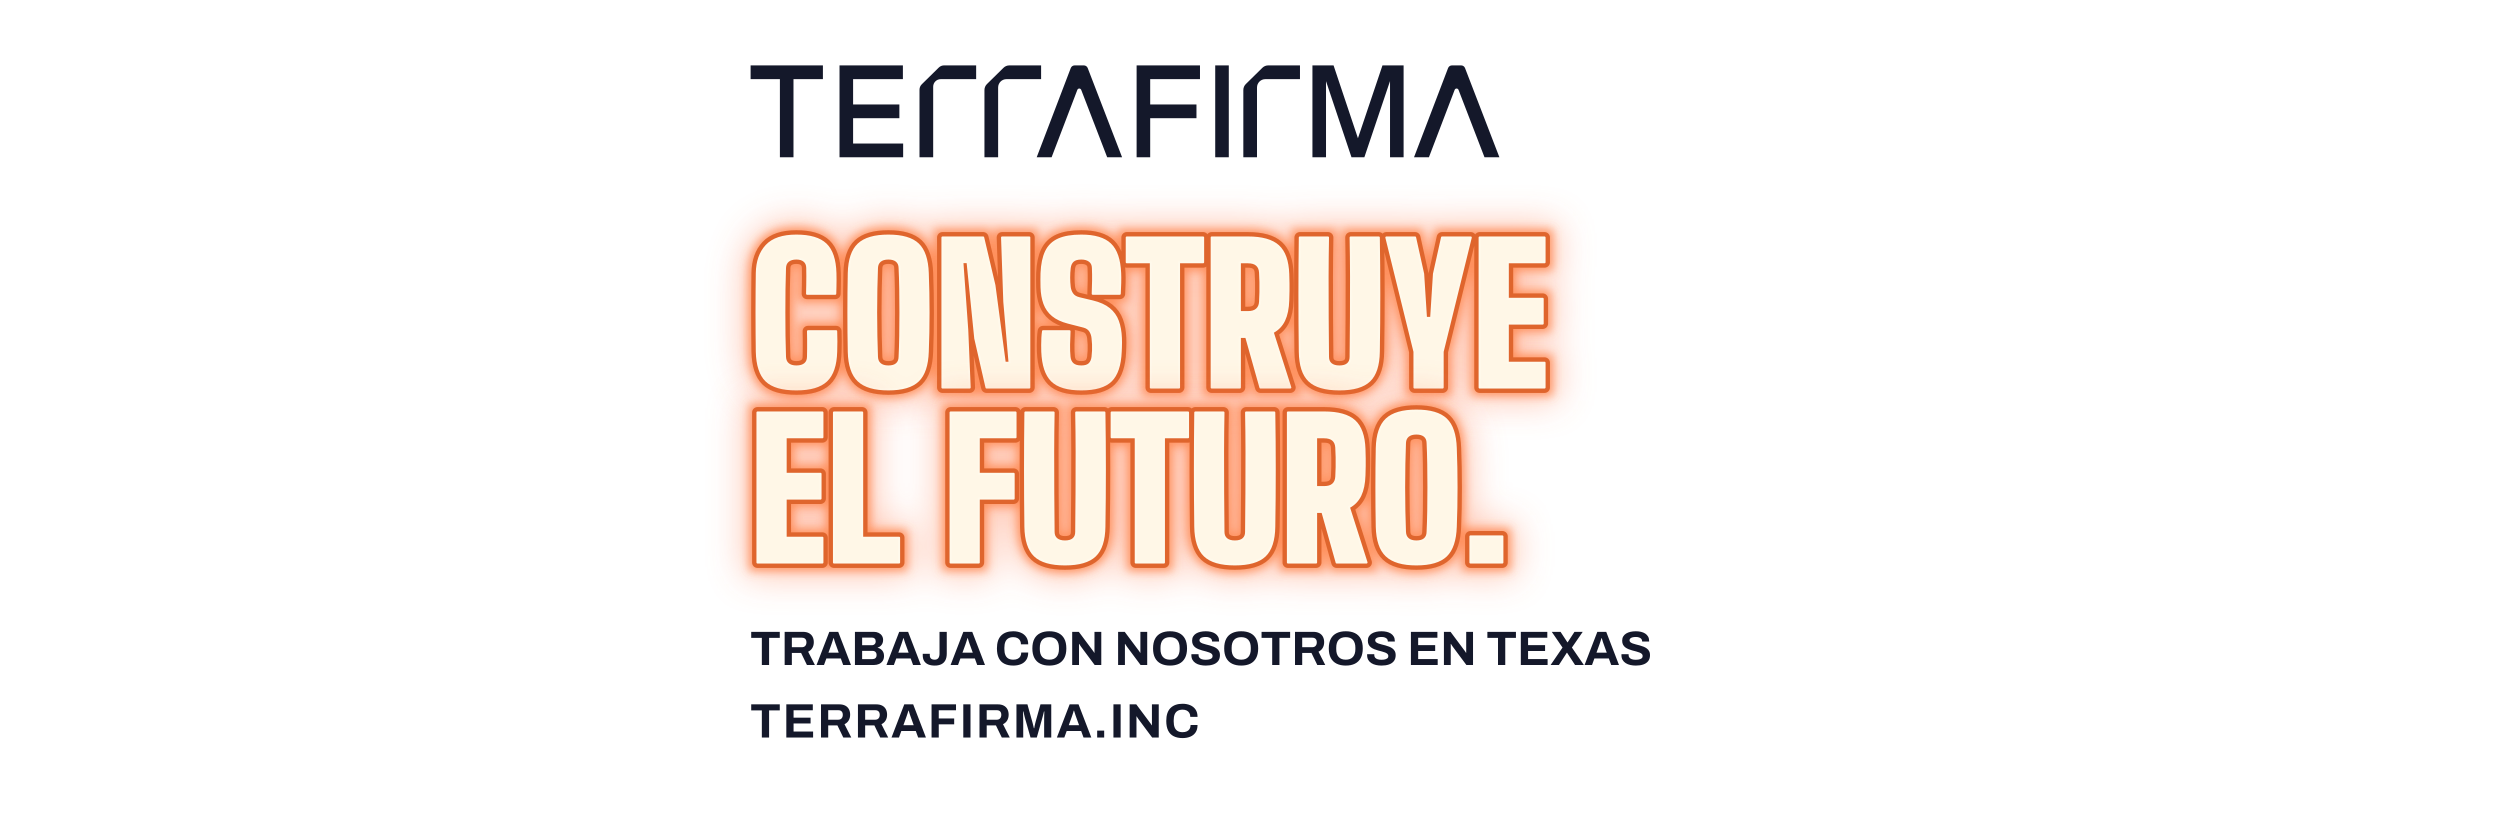
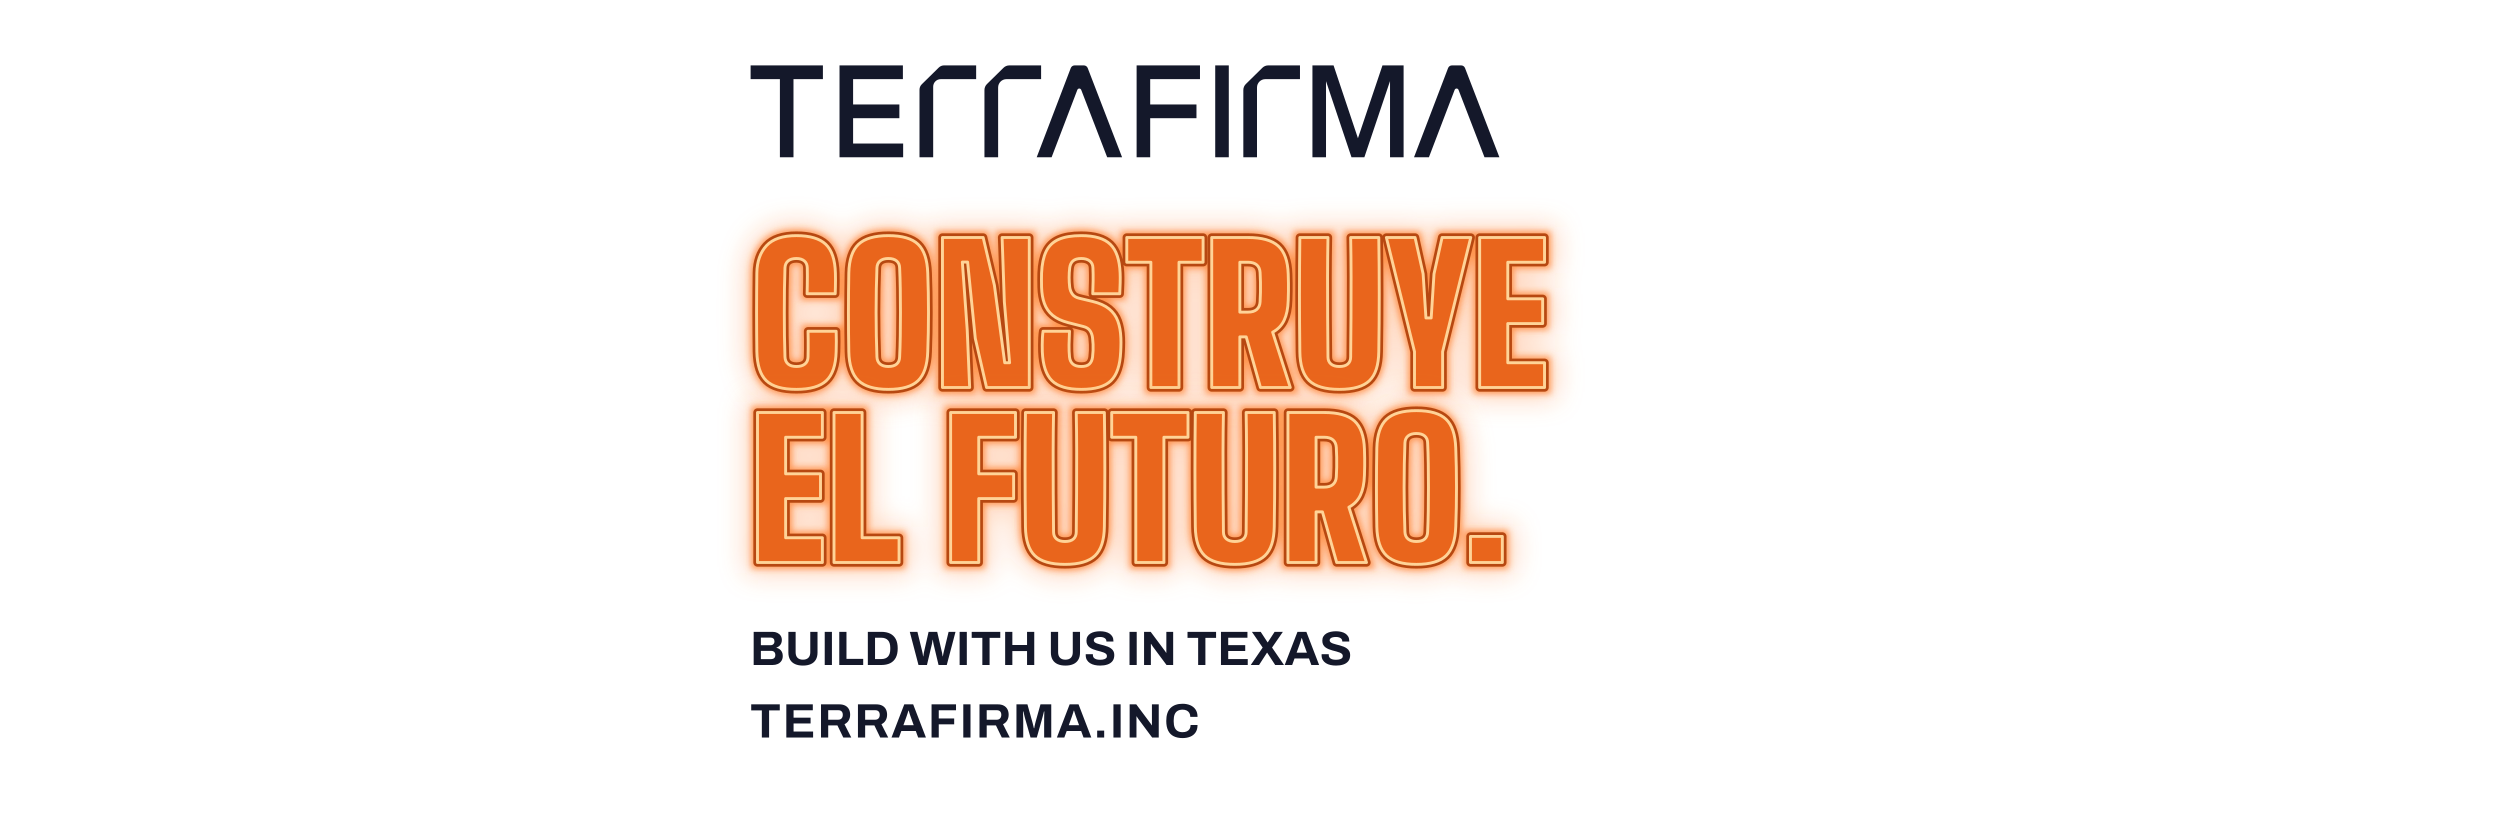
<svg xmlns="http://www.w3.org/2000/svg" width="3000" height="1000" viewBox="0 0 3000 1000" role="img">
  <defs>
    <filter id="bloom" x="-20%" y="-40%" width="140%" height="180%">
-       <feGaussianBlur stdDeviation="22" />
+       <feGaussianBlur stdDeviation="16" />
    </filter>
    <filter id="tube-glow" x="-12%" y="-25%" width="124%" height="150%">
-       <feGaussianBlur stdDeviation="6" />
+       <feGaussianBlur stdDeviation="4" />
    </filter>
    <path id="letter-0" d="M955.688 467.25Q930.263 467.25 919.519 456.788Q908.775 446.325 908.212 422.025Q908.1 412.688 907.987 400.425Q907.875 388.163 907.875 374.944Q907.875 361.725 907.987 349.406Q908.1 337.087 908.212 327.525Q908.55 306.938 919.744 294.844Q930.938 282.75 955.688 282.75Q979.987 282.75 990.9 293.156Q1001.812 303.562 1002.487 327.75Q1002.6 331.462 1002.6 335.794Q1002.6 340.125 1002.487 344.456Q1002.375 348.788 1002.263 352.5H968.513Q968.625 348.337 968.737 342.656Q968.85 336.975 968.85 331.294Q968.85 325.612 968.737 321.45Q968.625 316.05 965.194 313.125Q961.763 310.2 955.688 310.2Q949.275 310.2 945.731 313.125Q942.188 316.05 941.962 321.45Q941.513 333.262 941.344 346.987Q941.175 360.712 941.175 375.0Q941.175 389.288 941.344 402.956Q941.513 416.625 941.962 428.325Q942.188 433.837 945.731 436.819Q949.275 439.8 955.688 439.8Q962.325 439.8 965.925 436.819Q969.525 433.837 969.638 428.325Q969.75 424.275 969.806 418.594Q969.862 412.913 969.806 407.231Q969.75 401.55 969.638 397.5H1003.388Q1003.612 402.9 1003.612 409.762Q1003.612 416.625 1003.388 422.025Q1002.712 446.325 991.631 456.788Q980.55 467.25 955.688 467.25Z M1066.05 467.25Q1041.3 467.25 1030.219 456.788Q1019.138 446.325 1018.575 422.025Q1018.35 411.0 1018.237 399.075Q1018.125 387.15 1018.125 374.887Q1018.125 362.625 1018.237 350.7Q1018.35 338.775 1018.575 327.75Q1019.138 303.562 1030.219 293.156Q1041.3 282.75 1066.05 282.75Q1090.912 282.75 1101.713 293.156Q1112.513 303.562 1113.3 327.75Q1113.75 339.0 1113.975 350.925Q1114.2 362.85 1114.2 375.056Q1114.2 387.262 1113.975 399.131Q1113.75 411.0 1113.3 422.025Q1112.513 446.325 1101.713 456.788Q1090.912 467.25 1066.05 467.25ZM1066.05 439.8Q1072.688 439.8 1076.062 436.819Q1079.438 433.837 1079.55 428.325Q1080.112 416.85 1080.338 403.125Q1080.562 389.4 1080.562 374.887Q1080.562 360.375 1080.338 346.65Q1080.112 332.925 1079.55 321.45Q1079.438 316.05 1075.95 313.125Q1072.463 310.2 1066.05 310.2Q1059.638 310.2 1056.094 313.125Q1052.55 316.05 1052.325 321.45Q1051.875 332.925 1051.594 346.65Q1051.312 360.375 1051.312 374.887Q1051.312 389.4 1051.594 403.125Q1051.875 416.85 1052.325 428.325Q1052.55 433.837 1056.094 436.819Q1059.638 439.8 1066.05 439.8Z M1130.963 465.0V285.0H1179.788L1193.288 342.375L1205.663 435.3H1211.513L1205.213 362.175L1202.513 285.0H1235.138V465.0H1183.838L1170.338 406.05L1161.113 314.475H1154.812L1160.663 395.925L1163.588 465.0Z M1297.575 467.25Q1272.825 467.25 1262.306 456.788Q1251.788 446.325 1250.775 422.025Q1250.663 418.425 1250.663 414.094Q1250.663 409.762 1250.888 405.431Q1251.112 401.1 1251.675 397.5H1283.4Q1282.95 405.712 1282.838 413.7Q1282.725 421.688 1283.4 428.325Q1283.963 433.837 1287.394 436.819Q1290.825 439.8 1297.575 439.8Q1304.213 439.8 1307.306 436.819Q1310.4 433.837 1311.075 428.325Q1311.525 424.5 1311.694 420.731Q1311.862 416.962 1311.694 413.194Q1311.525 409.425 1311.075 405.6Q1310.625 400.875 1308.15 397.05Q1305.675 393.225 1300.275 391.875L1281.825 387.15Q1270.125 384.113 1263.263 378.431Q1256.4 372.75 1253.306 364.312Q1250.213 355.875 1249.875 344.625Q1249.763 339.675 1249.763 335.794Q1249.763 331.913 1249.875 327.75Q1250.55 311.663 1255.331 301.762Q1260.112 291.862 1270.35 287.306Q1280.588 282.75 1297.575 282.75Q1321.538 282.75 1332.338 293.156Q1343.138 303.562 1344.15 327.75Q1344.375 332.587 1344.206 339.562Q1344.038 346.538 1343.7 352.5H1311.3Q1311.638 344.738 1311.75 336.975Q1311.862 329.212 1311.525 321.45Q1311.413 316.05 1307.644 313.125Q1303.875 310.2 1297.575 310.2Q1290.825 310.2 1287.562 313.125Q1284.3 316.05 1283.625 321.45Q1282.95 327.188 1282.95 333.038Q1282.95 338.887 1283.625 344.625Q1284.188 349.125 1286.775 352.837Q1289.362 356.55 1295.1 357.9L1311.075 361.725Q1323.675 364.762 1330.931 370.669Q1338.188 376.575 1341.394 385.294Q1344.6 394.012 1345.05 405.6Q1345.163 408.188 1345.163 411.0Q1345.163 413.812 1345.05 416.625Q1344.938 419.438 1344.825 422.025Q1343.812 446.325 1333.181 456.788Q1322.55 467.25 1297.575 467.25Z M1381.05 465.0V314.7H1352.138V285.0H1443.713V314.7H1414.8V465.0Z M1454.063 465.0V285.0H1497.488Q1522.688 285.0 1533.881 295.181Q1545.075 305.362 1545.863 328.875Q1546.088 335.175 1546.144 339.9Q1546.2 344.625 1546.144 349.35Q1546.088 354.075 1545.863 360.375Q1545.413 375.0 1540.969 384.337Q1536.525 393.675 1527.188 398.625L1548.338 465.0H1512.563L1495.463 404.25H1487.813V465.0ZM1487.813 374.55H1497.488Q1504.575 374.55 1508.175 371.288Q1511.775 368.025 1512.113 362.175Q1512.45 356.663 1512.563 350.644Q1512.675 344.625 1512.563 338.606Q1512.45 332.587 1512.113 327.075Q1511.775 321.112 1508.175 317.906Q1504.575 314.7 1497.488 314.7H1487.813Z M1607.288 467.25Q1581.975 467.25 1571.063 456.788Q1560.15 446.325 1559.813 422.025Q1559.363 388.05 1559.363 353.456Q1559.363 318.862 1559.813 285.0H1593.563Q1593.113 307.612 1593.056 332.137Q1593 356.663 1593.169 381.188Q1593.338 405.712 1593.563 428.325Q1593.563 433.837 1597.163 436.819Q1600.763 439.8 1607.288 439.8Q1613.925 439.8 1617.356 436.819Q1620.788 433.837 1620.788 428.325Q1621.013 405.712 1621.181 381.188Q1621.35 356.663 1621.294 332.137Q1621.238 307.612 1620.788 285.0H1654.538Q1655.1 318.862 1655.1 353.456Q1655.1 388.05 1654.538 422.025Q1654.2 446.325 1643.344 456.788Q1632.488 467.25 1607.288 467.25Z M1697.4 465.0V422.25V422.025L1663.65 285.0H1698.075L1707.75 328.65L1711.125 381.525H1717.425L1720.8 328.65L1730.475 285.0H1764.9L1731.15 422.025V422.25V465.0Z M1775.588 465.0V285.0H1853.438V314.7H1809.338V358.575H1851.188V388.275H1809.338V435.3H1853.438V465.0Z" />
    <path id="letter-1" d="M909.0 675.0V495.0H986.85V524.7H942.75V568.575H984.6V598.275H942.75V645.3H986.85V675.0Z M1000.8 675.0V495.0H1034.55V645.3H1078.875V675.0Z  M1140.75 675.0V495.0H1218.6V524.7H1174.5V568.575H1216.35V598.275H1174.5V675.0Z M1278.0 677.25Q1252.688 677.25 1241.775 666.788Q1230.862 656.325 1230.525 632.025Q1230.075 598.05 1230.075 563.456Q1230.075 528.862 1230.525 495.0H1264.275Q1263.825 517.612 1263.769 542.138Q1263.712 566.663 1263.881 591.188Q1264.05 615.712 1264.275 638.325Q1264.275 643.837 1267.875 646.819Q1271.475 649.8 1278.0 649.8Q1284.637 649.8 1288.069 646.819Q1291.5 643.837 1291.5 638.325Q1291.725 615.712 1291.894 591.188Q1292.062 566.663 1292.006 542.138Q1291.95 517.612 1291.5 495.0H1325.25Q1325.812 528.862 1325.812 563.456Q1325.812 598.05 1325.25 632.025Q1324.912 656.325 1314.056 666.788Q1303.2 677.25 1278.0 677.25Z M1362.938 675.0V524.7H1334.025V495.0H1425.6V524.7H1396.688V675.0Z M1481.85 677.25Q1456.538 677.25 1445.625 666.788Q1434.713 656.325 1434.375 632.025Q1433.925 598.05 1433.925 563.456Q1433.925 528.862 1434.375 495.0H1468.125Q1467.675 517.612 1467.619 542.138Q1467.562 566.663 1467.731 591.188Q1467.9 615.712 1468.125 638.325Q1468.125 643.837 1471.725 646.819Q1475.325 649.8 1481.85 649.8Q1488.487 649.8 1491.919 646.819Q1495.35 643.837 1495.35 638.325Q1495.575 615.712 1495.744 591.188Q1495.913 566.663 1495.856 542.138Q1495.8 517.612 1495.35 495.0H1529.1Q1529.663 528.862 1529.663 563.456Q1529.663 598.05 1529.1 632.025Q1528.763 656.325 1517.906 666.788Q1507.05 677.25 1481.85 677.25Z M1545.525 675.0V495.0H1588.95Q1614.15 495.0 1625.344 505.181Q1636.538 515.362 1637.325 538.875Q1637.55 545.175 1637.606 549.9Q1637.663 554.625 1637.606 559.35Q1637.55 564.075 1637.325 570.375Q1636.875 585.0 1632.431 594.337Q1627.988 603.675 1618.65 608.625L1639.8 675.0H1604.025L1586.925 614.25H1579.275V675.0ZM1579.275 584.55H1588.95Q1596.038 584.55 1599.638 581.287Q1603.238 578.025 1603.575 572.175Q1603.913 566.663 1604.025 560.644Q1604.138 554.625 1604.025 548.606Q1603.913 542.587 1603.575 537.075Q1603.238 531.112 1599.638 527.906Q1596.038 524.7 1588.95 524.7H1579.275Z M1699.65 677.25Q1674.9 677.25 1663.819 666.788Q1652.738 656.325 1652.175 632.025Q1651.95 621.0 1651.838 609.075Q1651.725 597.15 1651.725 584.888Q1651.725 572.625 1651.838 560.7Q1651.95 548.775 1652.175 537.75Q1652.738 513.562 1663.819 503.156Q1674.9 492.75 1699.65 492.75Q1724.513 492.75 1735.312 503.156Q1746.113 513.562 1746.9 537.75Q1747.35 549.0 1747.575 560.925Q1747.8 572.85 1747.8 585.056Q1747.8 597.263 1747.575 609.131Q1747.35 621.0 1746.9 632.025Q1746.113 656.325 1735.312 666.788Q1724.513 677.25 1699.65 677.25ZM1699.65 649.8Q1706.288 649.8 1709.663 646.819Q1713.038 643.837 1713.15 638.325Q1713.713 626.85 1713.938 613.125Q1714.163 599.4 1714.163 584.888Q1714.163 570.375 1713.938 556.65Q1713.713 542.925 1713.15 531.45Q1713.038 526.05 1709.55 523.125Q1706.063 520.2 1699.65 520.2Q1693.238 520.2 1689.694 523.125Q1686.15 526.05 1685.925 531.45Q1685.475 542.925 1685.194 556.65Q1684.913 570.375 1684.913 584.888Q1684.913 599.4 1685.194 613.125Q1685.475 626.85 1685.925 638.325Q1686.15 643.837 1689.694 646.819Q1693.238 649.8 1699.65 649.8Z M1764.563 675.0V643.725H1802.813V675.0Z" />
  </defs>
  <g transform="translate(900 78) scale(0.7731959)">
    <path d="M237.293 21.963H160.009V61.233H231.826V82.581H160.009V121.85H237.684V143.198H138.934V0.616H237.293V21.963ZM698.383 21.963H621.098V61.233H692.916V82.581H621.098V143.194H600.02L600.022 143.191V0.616H698.383V21.963ZM113.158 21.963H67.489V143.191H46.407V21.963H0.941V0.616H113.158V21.963ZM301.174 0.616H350.985V21.963H295.971C289.518 21.964 284.29 27.226 284.29 33.713V143.191H263.066V38.343C263.066 35.181 264.335 32.15 266.584 29.937L293.011 3.96C295.195 1.815 298.123 0.612 301.177 0.612L301.174 0.616ZM451.79 21.963H397.978C390.861 21.964 385.092 27.767 385.092 34.925V143.191H363.868V38.852C363.868 35.362 365.266 32.021 367.747 29.581L393.461 4.306C395.867 1.941 399.105 0.616 402.472 0.616H451.79V21.963ZM518.125 0.616C520.786 0.616 523.174 2.259 524.134 4.754L577.47 143.191H554.339L514.04 38.595C512.973 35.832 509.086 35.839 508.029 38.605L468.089 143.191H444.958L497.82 4.773C498.777 2.268 501.168 0.616 503.835 0.616H518.125ZM743.095 143.191H722.017V0.616H743.095V143.191ZM853.564 21.963H799.752C792.636 21.964 786.866 27.767 786.866 34.925V143.191H765.643V38.852C765.643 35.362 767.041 32.021 769.521 29.581L795.235 4.306C797.642 1.941 800.88 0.616 804.246 0.616H853.564V21.963ZM943.524 113.658L981.588 0.616H1014.39V143.191H993.309V24.945L953.493 143.191H933.501L893.973 25.091V143.191H872.894V0.616H905.689L943.524 113.658ZM1103.72 0.616C1106.38 0.616 1108.76 2.259 1109.72 4.754L1163.06 143.191H1139.93L1099.63 38.595C1098.56 35.832 1094.68 35.838 1093.62 38.605L1053.68 143.191H1030.55L1083.41 4.773C1084.37 2.268 1086.76 0.616 1089.42 0.616H1103.72Z" fill="#14182A" />
  </g>
-   <use href="#letter-0" fill="none" stroke="#FF713F" stroke-width="30" opacity=".42" filter="url(#bloom)" />
-   <use href="#letter-0" fill="none" stroke="#FF854B" stroke-width="20" opacity=".82" filter="url(#tube-glow)" />
-   <use href="#letter-0" fill="#FFF7E7" stroke="#DF652D" stroke-width="13" stroke-linejoin="round" paint-order="stroke fill" />
-   <use href="#letter-0" fill="none" stroke="#FFF9EB" stroke-width="2.5" stroke-linejoin="round" />
-   <use href="#letter-1" fill="none" stroke="#FF713F" stroke-width="30" opacity=".42" filter="url(#bloom)" />
-   <use href="#letter-1" fill="none" stroke="#FF854B" stroke-width="20" opacity=".82" filter="url(#tube-glow)" />
-   <use href="#letter-1" fill="#FFF7E7" stroke="#DF652D" stroke-width="13" stroke-linejoin="round" paint-order="stroke fill" />
-   <use href="#letter-1" fill="none" stroke="#FFF9EB" stroke-width="2.5" stroke-linejoin="round" />
-   <path fill="#14182A" d="M914.21 798.0V765.462H901.45V758.212H935.728V765.462H922.91V798.0Z M941.586 798.0V758.212H963.394Q967.802 758.212 970.731 759.778Q973.66 761.344 975.11 764.157Q976.56 766.97 976.56 770.624Q976.56 774.51 974.82 777.497Q973.08 780.484 969.774 782.05L977.894 798.0H968.324L961.306 783.5H950.228V798.0ZM950.228 776.656H962.234Q964.844 776.656 966.294 775.061Q967.744 773.466 967.744 770.74Q967.744 769.0 967.106 767.753Q966.468 766.506 965.25 765.868Q964.032 765.23 962.234 765.23H950.228Z M979.866 798.0 995.178 758.212H1005.85L1021.162 798.0H1011.824L1008.982 790.17H991.64L988.798 798.0ZM994.134 783.21H1006.488L1002.95 773.408Q1002.718 772.77 1002.399 771.871Q1002.08 770.972 1001.732 769.87Q1001.384 768.768 1001.065 767.695Q1000.746 766.622 1000.456 765.752H1000.108Q999.818 766.854 999.354 768.333Q998.89 769.812 998.426 771.175Q997.962 772.538 997.672 773.408Z M1025.918 798.0V758.212H1048.654Q1051.786 758.212 1054.309 759.43Q1056.832 760.648 1058.282 762.852Q1059.732 765.056 1059.732 768.014Q1059.732 770.392 1058.862 772.248Q1057.992 774.104 1056.513 775.322Q1055.034 776.54 1053.178 777.12V777.352Q1055.382 777.816 1057.093 779.092Q1058.804 780.368 1059.819 782.369Q1060.834 784.37 1060.834 787.096Q1060.834 790.692 1059.181 793.128Q1057.528 795.564 1054.802 796.782Q1052.076 798.0 1048.712 798.0ZM1034.56 790.924H1047.03Q1049.176 790.924 1050.539 789.706Q1051.902 788.488 1051.902 785.936Q1051.902 784.428 1051.322 783.326Q1050.742 782.224 1049.582 781.615Q1048.422 781.006 1046.624 781.006H1034.56ZM1034.56 774.278H1046.044Q1047.61 774.278 1048.683 773.669Q1049.756 773.06 1050.307 772.045Q1050.858 771.03 1050.858 769.696Q1050.858 767.434 1049.611 766.274Q1048.364 765.114 1046.334 765.114H1034.56Z M1063.734 798.0 1079.046 758.212H1089.718L1105.03 798.0H1095.692L1092.85 790.17H1075.508L1072.666 798.0ZM1078.002 783.21H1090.356L1086.818 773.408Q1086.586 772.77 1086.267 771.871Q1085.948 770.972 1085.6 769.87Q1085.252 768.768 1084.933 767.695Q1084.614 766.622 1084.324 765.752H1083.976Q1083.686 766.854 1083.222 768.333Q1082.758 769.812 1082.294 771.175Q1081.83 772.538 1081.54 773.408Z M1121.734 798.696Q1117.152 798.696 1113.933 797.333Q1110.714 795.97 1109.003 793.244Q1107.292 790.518 1107.292 786.342V784.544H1115.76V786.342Q1115.76 789.01 1117.239 790.315Q1118.718 791.62 1121.676 791.62Q1124.518 791.62 1125.968 789.735Q1127.418 787.85 1127.418 784.312V758.212H1136.118V784.312Q1136.118 789.126 1134.436 792.345Q1132.754 795.564 1129.535 797.13Q1126.316 798.696 1121.734 798.696Z M1140.7 798.0 1156.012 758.212H1166.684L1181.996 798.0H1172.658L1169.816 790.17H1152.474L1149.632 798.0ZM1154.968 783.21H1167.322L1163.784 773.408Q1163.552 772.77 1163.233 771.871Q1162.914 770.972 1162.566 769.87Q1162.218 768.768 1161.899 767.695Q1161.58 766.622 1161.29 765.752H1160.942Q1160.652 766.854 1160.188 768.333Q1159.724 769.812 1159.26 771.175Q1158.796 772.538 1158.506 773.408Z  M1215.926 798.696Q1209.72 798.696 1205.312 796.521Q1200.904 794.346 1198.613 789.764Q1196.322 785.182 1196.322 778.106Q1196.322 767.666 1201.455 762.591Q1206.588 757.516 1215.926 757.516Q1221.03 757.516 1225.09 759.256Q1229.15 760.996 1231.499 764.476Q1233.848 767.956 1233.848 773.234H1225.148Q1225.148 770.45 1224.017 768.536Q1222.886 766.622 1220.827 765.607Q1218.768 764.592 1216.042 764.592Q1212.33 764.592 1209.923 766.042Q1207.516 767.492 1206.385 770.305Q1205.254 773.118 1205.254 777.178V778.976Q1205.254 783.152 1206.414 785.965Q1207.574 788.778 1209.923 790.199Q1212.272 791.62 1215.984 791.62Q1218.884 791.62 1221.03 790.634Q1223.176 789.648 1224.336 787.734Q1225.496 785.82 1225.496 783.036H1233.848Q1233.848 788.314 1231.557 791.794Q1229.266 795.274 1225.206 796.985Q1221.146 798.696 1215.926 798.696Z M1259.194 798.696Q1252.872 798.696 1248.29 796.434Q1243.708 794.172 1241.272 789.59Q1238.836 785.008 1238.836 778.106Q1238.836 771.088 1241.272 766.535Q1243.708 761.982 1248.29 759.749Q1252.872 757.516 1259.194 757.516Q1265.632 757.516 1270.185 759.749Q1274.738 761.982 1277.174 766.535Q1279.61 771.088 1279.61 778.106Q1279.61 785.008 1277.174 789.59Q1274.738 794.172 1270.185 796.434Q1265.632 798.696 1259.194 798.696ZM1259.194 791.62Q1262.036 791.62 1264.182 790.808Q1266.328 789.996 1267.778 788.372Q1269.228 786.748 1269.982 784.399Q1270.736 782.05 1270.736 779.034V777.236Q1270.736 774.162 1269.982 771.784Q1269.228 769.406 1267.778 767.811Q1266.328 766.216 1264.182 765.404Q1262.036 764.592 1259.194 764.592Q1256.41 764.592 1254.264 765.404Q1252.118 766.216 1250.668 767.811Q1249.218 769.406 1248.493 771.784Q1247.768 774.162 1247.768 777.236V779.034Q1247.768 782.05 1248.493 784.399Q1249.218 786.748 1250.668 788.372Q1252.118 789.996 1254.264 790.808Q1256.41 791.62 1259.194 791.62Z M1286.628 798.0V758.212H1294.574L1310.582 779.672Q1310.93 780.078 1311.452 780.803Q1311.974 781.528 1312.438 782.224Q1312.902 782.92 1313.076 783.326H1313.366Q1313.366 782.34 1313.366 781.383Q1313.366 780.426 1313.366 779.672V758.212H1321.544V798.0H1313.598L1297.242 776.018Q1296.662 775.206 1296.024 774.22Q1295.386 773.234 1295.096 772.712H1294.806Q1294.806 773.582 1294.806 774.423Q1294.806 775.264 1294.806 776.018V798.0Z  M1341.728 798.0V758.212H1349.674L1365.682 779.672Q1366.03 780.078 1366.552 780.803Q1367.074 781.528 1367.538 782.224Q1368.002 782.92 1368.176 783.326H1368.466Q1368.466 782.34 1368.466 781.383Q1368.466 780.426 1368.466 779.672V758.212H1376.644V798.0H1368.698L1352.342 776.018Q1351.762 775.206 1351.124 774.22Q1350.486 773.234 1350.196 772.712H1349.906Q1349.906 773.582 1349.906 774.423Q1349.906 775.264 1349.906 776.018V798.0Z M1404.02 798.696Q1397.698 798.696 1393.116 796.434Q1388.534 794.172 1386.098 789.59Q1383.662 785.008 1383.662 778.106Q1383.662 771.088 1386.098 766.535Q1388.534 761.982 1393.116 759.749Q1397.698 757.516 1404.02 757.516Q1410.458 757.516 1415.011 759.749Q1419.564 761.982 1422 766.535Q1424.436 771.088 1424.436 778.106Q1424.436 785.008 1422 789.59Q1419.564 794.172 1415.011 796.434Q1410.458 798.696 1404.02 798.696ZM1404.02 791.62Q1406.862 791.62 1409.008 790.808Q1411.154 789.996 1412.604 788.372Q1414.054 786.748 1414.808 784.399Q1415.562 782.05 1415.562 779.034V777.236Q1415.562 774.162 1414.808 771.784Q1414.054 769.406 1412.604 767.811Q1411.154 766.216 1409.008 765.404Q1406.862 764.592 1404.02 764.592Q1401.236 764.592 1399.09 765.404Q1396.944 766.216 1395.494 767.811Q1394.044 769.406 1393.319 771.784Q1392.594 774.162 1392.594 777.236V779.034Q1392.594 782.05 1393.319 784.399Q1394.044 786.748 1395.494 788.372Q1396.944 789.996 1399.09 790.808Q1401.236 791.62 1404.02 791.62Z M1446.94 798.696Q1443.46 798.696 1440.328 798.0Q1437.196 797.304 1434.789 795.767Q1432.382 794.23 1431.019 791.881Q1429.656 789.532 1429.656 786.168Q1429.656 785.878 1429.656 785.559Q1429.656 785.24 1429.714 785.066H1438.298Q1438.24 785.24 1438.24 785.53Q1438.24 785.82 1438.24 786.052Q1438.24 787.908 1439.255 789.184Q1440.27 790.46 1442.242 791.098Q1444.214 791.736 1446.824 791.736Q1448.506 791.736 1449.811 791.533Q1451.116 791.33 1452.131 790.953Q1453.146 790.576 1453.813 790.054Q1454.48 789.532 1454.799 788.836Q1455.118 788.14 1455.118 787.27Q1455.118 785.704 1454.103 784.718Q1453.088 783.732 1451.319 783.036Q1449.55 782.34 1447.346 781.76Q1445.142 781.18 1442.822 780.571Q1440.502 779.962 1438.298 779.063Q1436.094 778.164 1434.354 776.888Q1432.614 775.612 1431.57 773.64Q1430.526 771.668 1430.526 768.884Q1430.526 765.926 1431.773 763.78Q1433.02 761.634 1435.282 760.242Q1437.544 758.85 1440.502 758.183Q1443.46 757.516 1446.94 757.516Q1450.188 757.516 1453.088 758.183Q1455.988 758.85 1458.192 760.3Q1460.396 761.75 1461.643 763.954Q1462.89 766.158 1462.89 769.174V769.87H1454.48V769.406Q1454.48 767.84 1453.552 766.738Q1452.624 765.636 1450.942 764.998Q1449.26 764.36 1446.998 764.36Q1444.562 764.36 1442.851 764.824Q1441.14 765.288 1440.241 766.187Q1439.342 767.086 1439.342 768.304Q1439.342 769.696 1440.357 770.595Q1441.372 771.494 1443.141 772.161Q1444.91 772.828 1447.114 773.35Q1449.318 773.872 1451.638 774.51Q1453.958 775.148 1456.162 776.018Q1458.366 776.888 1460.106 778.193Q1461.846 779.498 1462.89 781.412Q1463.934 783.326 1463.934 785.994Q1463.934 790.576 1461.73 793.36Q1459.526 796.144 1455.698 797.42Q1451.87 798.696 1446.94 798.696Z M1489.396 798.696Q1483.074 798.696 1478.492 796.434Q1473.91 794.172 1471.474 789.59Q1469.038 785.008 1469.038 778.106Q1469.038 771.088 1471.474 766.535Q1473.91 761.982 1478.492 759.749Q1483.074 757.516 1489.396 757.516Q1495.834 757.516 1500.387 759.749Q1504.94 761.982 1507.376 766.535Q1509.812 771.088 1509.812 778.106Q1509.812 785.008 1507.376 789.59Q1504.94 794.172 1500.387 796.434Q1495.834 798.696 1489.396 798.696ZM1489.396 791.62Q1492.238 791.62 1494.384 790.808Q1496.53 789.996 1497.98 788.372Q1499.43 786.748 1500.184 784.399Q1500.938 782.05 1500.938 779.034V777.236Q1500.938 774.162 1500.184 771.784Q1499.43 769.406 1497.98 767.811Q1496.53 766.216 1494.384 765.404Q1492.238 764.592 1489.396 764.592Q1486.612 764.592 1484.466 765.404Q1482.32 766.216 1480.87 767.811Q1479.42 769.406 1478.695 771.784Q1477.97 774.162 1477.97 777.236V779.034Q1477.97 782.05 1478.695 784.399Q1479.42 786.748 1480.87 788.372Q1482.32 789.996 1484.466 790.808Q1486.612 791.62 1489.396 791.62Z M1526.632 798.0V765.462H1513.872V758.212H1548.15V765.462H1535.332V798.0Z M1554.008 798.0V758.212H1575.816Q1580.224 758.212 1583.153 759.778Q1586.082 761.344 1587.532 764.157Q1588.982 766.97 1588.982 770.624Q1588.982 774.51 1587.242 777.497Q1585.502 780.484 1582.196 782.05L1590.316 798.0H1580.746L1573.728 783.5H1562.65V798.0ZM1562.65 776.656H1574.656Q1577.266 776.656 1578.716 775.061Q1580.166 773.466 1580.166 770.74Q1580.166 769.0 1579.528 767.753Q1578.89 766.506 1577.672 765.868Q1576.454 765.23 1574.656 765.23H1562.65Z M1614.908 798.696Q1608.586 798.696 1604.004 796.434Q1599.422 794.172 1596.986 789.59Q1594.55 785.008 1594.55 778.106Q1594.55 771.088 1596.986 766.535Q1599.422 761.982 1604.004 759.749Q1608.586 757.516 1614.908 757.516Q1621.346 757.516 1625.899 759.749Q1630.452 761.982 1632.888 766.535Q1635.324 771.088 1635.324 778.106Q1635.324 785.008 1632.888 789.59Q1630.452 794.172 1625.899 796.434Q1621.346 798.696 1614.908 798.696ZM1614.908 791.62Q1617.75 791.62 1619.896 790.808Q1622.042 789.996 1623.492 788.372Q1624.942 786.748 1625.696 784.399Q1626.45 782.05 1626.45 779.034V777.236Q1626.45 774.162 1625.696 771.784Q1624.942 769.406 1623.492 767.811Q1622.042 766.216 1619.896 765.404Q1617.75 764.592 1614.908 764.592Q1612.124 764.592 1609.978 765.404Q1607.832 766.216 1606.382 767.811Q1604.932 769.406 1604.207 771.784Q1603.482 774.162 1603.482 777.236V779.034Q1603.482 782.05 1604.207 784.399Q1604.932 786.748 1606.382 788.372Q1607.832 789.996 1609.978 790.808Q1612.124 791.62 1614.908 791.62Z M1657.828 798.696Q1654.348 798.696 1651.216 798.0Q1648.084 797.304 1645.677 795.767Q1643.27 794.23 1641.907 791.881Q1640.544 789.532 1640.544 786.168Q1640.544 785.878 1640.544 785.559Q1640.544 785.24 1640.602 785.066H1649.186Q1649.128 785.24 1649.128 785.53Q1649.128 785.82 1649.128 786.052Q1649.128 787.908 1650.143 789.184Q1651.158 790.46 1653.13 791.098Q1655.102 791.736 1657.712 791.736Q1659.394 791.736 1660.699 791.533Q1662.004 791.33 1663.019 790.953Q1664.034 790.576 1664.701 790.054Q1665.368 789.532 1665.687 788.836Q1666.006 788.14 1666.006 787.27Q1666.006 785.704 1664.991 784.718Q1663.976 783.732 1662.207 783.036Q1660.438 782.34 1658.234 781.76Q1656.03 781.18 1653.71 780.571Q1651.39 779.962 1649.186 779.063Q1646.982 778.164 1645.242 776.888Q1643.502 775.612 1642.458 773.64Q1641.414 771.668 1641.414 768.884Q1641.414 765.926 1642.661 763.78Q1643.908 761.634 1646.17 760.242Q1648.432 758.85 1651.39 758.183Q1654.348 757.516 1657.828 757.516Q1661.076 757.516 1663.976 758.183Q1666.876 758.85 1669.08 760.3Q1671.284 761.75 1672.531 763.954Q1673.778 766.158 1673.778 769.174V769.87H1665.368V769.406Q1665.368 767.84 1664.44 766.738Q1663.512 765.636 1661.83 764.998Q1660.148 764.36 1657.886 764.36Q1655.45 764.36 1653.739 764.824Q1652.028 765.288 1651.129 766.187Q1650.23 767.086 1650.23 768.304Q1650.23 769.696 1651.245 770.595Q1652.26 771.494 1654.029 772.161Q1655.798 772.828 1658.002 773.35Q1660.206 773.872 1662.526 774.51Q1664.846 775.148 1667.05 776.018Q1669.254 776.888 1670.994 778.193Q1672.734 779.498 1673.778 781.412Q1674.822 783.326 1674.822 785.994Q1674.822 790.576 1672.618 793.36Q1670.414 796.144 1666.586 797.42Q1662.758 798.696 1657.828 798.696Z  M1693.092 798.0V758.212H1724.876V765.288H1701.792V774.162H1722.208V781.18H1701.792V790.866H1725.224V798.0Z M1732.706 798.0V758.212H1740.652L1756.66 779.672Q1757.008 780.078 1757.53 780.803Q1758.052 781.528 1758.516 782.224Q1758.98 782.92 1759.154 783.326H1759.444Q1759.444 782.34 1759.444 781.383Q1759.444 780.426 1759.444 779.672V758.212H1767.622V798.0H1759.676L1743.32 776.018Q1742.74 775.206 1742.102 774.22Q1741.464 773.234 1741.174 772.712H1740.884Q1740.884 773.582 1740.884 774.423Q1740.884 775.264 1740.884 776.018V798.0Z  M1797.608 798.0V765.462H1784.848V758.212H1819.126V765.462H1806.308V798.0Z M1824.984 798.0V758.212H1856.768V765.288H1833.684V774.162H1854.1V781.18H1833.684V790.866H1857.116V798.0Z M1860.712 798.0 1875.038 777.062 1862.104 758.212H1872.66L1880.896 770.798H1881.186L1889.364 758.212H1899.282L1886.29 777.062L1900.616 798.0H1890.06L1880.49 783.268H1880.2L1870.688 798.0Z M1901.486 798.0 1916.798 758.212H1927.47L1942.782 798.0H1933.444L1930.602 790.17H1913.26L1910.418 798.0ZM1915.754 783.21H1928.108L1924.57 773.408Q1924.338 772.77 1924.019 771.871Q1923.7 770.972 1923.352 769.87Q1923.004 768.768 1922.685 767.695Q1922.366 766.622 1922.076 765.752H1921.728Q1921.438 766.854 1920.974 768.333Q1920.51 769.812 1920.046 771.175Q1919.582 772.538 1919.292 773.408Z M1963.024 798.696Q1959.544 798.696 1956.412 798.0Q1953.28 797.304 1950.873 795.767Q1948.466 794.23 1947.103 791.881Q1945.74 789.532 1945.74 786.168Q1945.74 785.878 1945.74 785.559Q1945.74 785.24 1945.798 785.066H1954.382Q1954.324 785.24 1954.324 785.53Q1954.324 785.82 1954.324 786.052Q1954.324 787.908 1955.339 789.184Q1956.354 790.46 1958.326 791.098Q1960.298 791.736 1962.908 791.736Q1964.59 791.736 1965.895 791.533Q1967.2 791.33 1968.215 790.953Q1969.23 790.576 1969.897 790.054Q1970.564 789.532 1970.883 788.836Q1971.202 788.14 1971.202 787.27Q1971.202 785.704 1970.187 784.718Q1969.172 783.732 1967.403 783.036Q1965.634 782.34 1963.43 781.76Q1961.226 781.18 1958.906 780.571Q1956.586 779.962 1954.382 779.063Q1952.178 778.164 1950.438 776.888Q1948.698 775.612 1947.654 773.64Q1946.61 771.668 1946.61 768.884Q1946.61 765.926 1947.857 763.78Q1949.104 761.634 1951.366 760.242Q1953.628 758.85 1956.586 758.183Q1959.544 757.516 1963.024 757.516Q1966.272 757.516 1969.172 758.183Q1972.072 758.85 1974.276 760.3Q1976.48 761.75 1977.727 763.954Q1978.974 766.158 1978.974 769.174V769.87H1970.564V769.406Q1970.564 767.84 1969.636 766.738Q1968.708 765.636 1967.026 764.998Q1965.344 764.36 1963.082 764.36Q1960.646 764.36 1958.935 764.824Q1957.224 765.288 1956.325 766.187Q1955.426 767.086 1955.426 768.304Q1955.426 769.696 1956.441 770.595Q1957.456 771.494 1959.225 772.161Q1960.994 772.828 1963.198 773.35Q1965.402 773.872 1967.722 774.51Q1970.042 775.148 1972.246 776.018Q1974.45 776.888 1976.19 778.193Q1977.93 779.498 1978.974 781.412Q1980.018 783.326 1980.018 785.994Q1980.018 790.576 1977.814 793.36Q1975.61 796.144 1971.782 797.42Q1967.954 798.696 1963.024 798.696Z" />
+   <use href="#letter-0" fill="none" stroke="#FF711F" stroke-width="26" opacity=".32" filter="url(#bloom)" />
+   <use href="#letter-0" fill="none" stroke="#FF7A24" stroke-width="15" opacity=".72" filter="url(#tube-glow)" />
+   <use href="#letter-0" fill="#E9651C" stroke="#B74811" stroke-width="10" stroke-linejoin="round" paint-order="stroke fill" />
+   <use href="#letter-0" fill="none" stroke="#FFD397" stroke-width="3.5" stroke-linejoin="round" />
+   <use href="#letter-1" fill="none" stroke="#FF711F" stroke-width="26" opacity=".32" filter="url(#bloom)" />
+   <use href="#letter-1" fill="none" stroke="#FF7A24" stroke-width="15" opacity=".72" filter="url(#tube-glow)" />
+   <use href="#letter-1" fill="#E9651C" stroke="#B74811" stroke-width="10" stroke-linejoin="round" paint-order="stroke fill" />
+   <use href="#letter-1" fill="none" stroke="#FFD397" stroke-width="3.5" stroke-linejoin="round" />
+   <path fill="#14182A" d="M904.408 798.0V758.212H927.144Q930.276 758.212 932.799 759.43Q935.322 760.648 936.772 762.852Q938.222 765.056 938.222 768.014Q938.222 770.392 937.352 772.248Q936.482 774.104 935.003 775.322Q933.524 776.54 931.668 777.12V777.352Q933.872 777.816 935.583 779.092Q937.294 780.368 938.309 782.369Q939.324 784.37 939.324 787.096Q939.324 790.692 937.671 793.128Q936.018 795.564 933.292 796.782Q930.566 798.0 927.202 798.0ZM913.05 790.924H925.52Q927.666 790.924 929.029 789.706Q930.392 788.488 930.392 785.936Q930.392 784.428 929.812 783.326Q929.232 782.224 928.072 781.615Q926.912 781.006 925.114 781.006H913.05ZM913.05 774.278H924.534Q926.1 774.278 927.173 773.669Q928.246 773.06 928.797 772.045Q929.348 771.03 929.348 769.696Q929.348 767.434 928.101 766.274Q926.854 765.114 924.824 765.114H913.05Z M963.51 798.696Q958.058 798.696 954.143 796.956Q950.228 795.216 948.14 791.707Q946.052 788.198 946.052 782.978V758.212H954.752V782.746Q954.752 787.038 957.014 789.329Q959.276 791.62 963.51 791.62Q967.744 791.62 970.035 789.329Q972.326 787.038 972.326 782.746V758.212H981.026V782.978Q981.026 788.198 978.938 791.707Q976.85 795.216 972.935 796.956Q969.02 798.696 963.51 798.696Z M989.668 798.0V758.212H998.31V798.0Z M1007.126 798.0V758.212H1015.768V790.634H1035.836V798.0Z M1041.404 798.0V758.212H1057.644Q1063.85 758.212 1068.2 760.358Q1072.55 762.504 1074.899 766.883Q1077.248 771.262 1077.248 778.106Q1077.248 784.892 1074.899 789.3Q1072.55 793.708 1068.2 795.854Q1063.85 798.0 1057.644 798.0ZM1050.046 790.866H1057.586Q1060.196 790.866 1062.226 790.112Q1064.256 789.358 1065.59 787.879Q1066.924 786.4 1067.62 784.167Q1068.316 781.934 1068.316 778.976V777.236Q1068.316 774.278 1067.62 772.045Q1066.924 769.812 1065.59 768.333Q1064.256 766.854 1062.226 766.071Q1060.196 765.288 1057.586 765.288H1050.046Z  M1102.188 798.0 1091.748 758.212H1100.912L1106.712 781.934Q1106.886 782.456 1107.06 783.471Q1107.234 784.486 1107.408 785.588Q1107.582 786.69 1107.698 787.56H1107.988Q1108.104 786.922 1108.191 786.11Q1108.278 785.298 1108.423 784.515Q1108.568 783.732 1108.713 783.036Q1108.858 782.34 1108.916 781.934L1114.31 758.212H1124.634L1130.144 781.934Q1130.318 782.514 1130.492 783.5Q1130.666 784.486 1130.84 785.588Q1131.014 786.69 1131.13 787.56H1131.42Q1131.536 786.922 1131.681 786.168Q1131.826 785.414 1131.971 784.631Q1132.116 783.848 1132.29 783.152Q1132.464 782.456 1132.58 781.934L1138.322 758.212H1146.616L1136.118 798.0H1126.258L1120.4 773.524Q1120.226 772.712 1120.023 771.639Q1119.82 770.566 1119.646 769.522Q1119.472 768.478 1119.356 767.666H1119.124Q1119.008 768.478 1118.863 769.58Q1118.718 770.682 1118.515 771.726Q1118.312 772.77 1118.138 773.524L1112.338 798.0Z M1151.546 798.0V758.212H1160.188V798.0Z M1178.806 798.0V765.462H1166.046V758.212H1200.324V765.462H1187.506V798.0Z M1206.182 798.0V758.212H1214.824V773.988H1232.456V758.212H1241.098V798.0H1232.456V781.296H1214.824V798.0Z  M1278.508 798.696Q1273.056 798.696 1269.141 796.956Q1265.226 795.216 1263.138 791.707Q1261.05 788.198 1261.05 782.978V758.212H1269.75V782.746Q1269.75 787.038 1272.012 789.329Q1274.274 791.62 1278.508 791.62Q1282.742 791.62 1285.033 789.329Q1287.324 787.038 1287.324 782.746V758.212H1296.024V782.978Q1296.024 788.198 1293.936 791.707Q1291.848 795.216 1287.933 796.956Q1284.018 798.696 1278.508 798.696Z M1320.152 798.696Q1316.672 798.696 1313.54 798.0Q1310.408 797.304 1308.001 795.767Q1305.594 794.23 1304.231 791.881Q1302.868 789.532 1302.868 786.168Q1302.868 785.878 1302.868 785.559Q1302.868 785.24 1302.926 785.066H1311.51Q1311.452 785.24 1311.452 785.53Q1311.452 785.82 1311.452 786.052Q1311.452 787.908 1312.467 789.184Q1313.482 790.46 1315.454 791.098Q1317.426 791.736 1320.036 791.736Q1321.718 791.736 1323.023 791.533Q1324.328 791.33 1325.343 790.953Q1326.358 790.576 1327.025 790.054Q1327.692 789.532 1328.011 788.836Q1328.33 788.14 1328.33 787.27Q1328.33 785.704 1327.315 784.718Q1326.3 783.732 1324.531 783.036Q1322.762 782.34 1320.558 781.76Q1318.354 781.18 1316.034 780.571Q1313.714 779.962 1311.51 779.063Q1309.306 778.164 1307.566 776.888Q1305.826 775.612 1304.782 773.64Q1303.738 771.668 1303.738 768.884Q1303.738 765.926 1304.985 763.78Q1306.232 761.634 1308.494 760.242Q1310.756 758.85 1313.714 758.183Q1316.672 757.516 1320.152 757.516Q1323.4 757.516 1326.3 758.183Q1329.2 758.85 1331.404 760.3Q1333.608 761.75 1334.855 763.954Q1336.102 766.158 1336.102 769.174V769.87H1327.692V769.406Q1327.692 767.84 1326.764 766.738Q1325.836 765.636 1324.154 764.998Q1322.472 764.36 1320.21 764.36Q1317.774 764.36 1316.063 764.824Q1314.352 765.288 1313.453 766.187Q1312.554 767.086 1312.554 768.304Q1312.554 769.696 1313.569 770.595Q1314.584 771.494 1316.353 772.161Q1318.122 772.828 1320.326 773.35Q1322.53 773.872 1324.85 774.51Q1327.17 775.148 1329.374 776.018Q1331.578 776.888 1333.318 778.193Q1335.058 779.498 1336.102 781.412Q1337.146 783.326 1337.146 785.994Q1337.146 790.576 1334.942 793.36Q1332.738 796.144 1328.91 797.42Q1325.082 798.696 1320.152 798.696Z  M1355.416 798.0V758.212H1364.058V798.0Z M1372.874 798.0V758.212H1380.82L1396.828 779.672Q1397.176 780.078 1397.698 780.803Q1398.22 781.528 1398.684 782.224Q1399.148 782.92 1399.322 783.326H1399.612Q1399.612 782.34 1399.612 781.383Q1399.612 780.426 1399.612 779.672V758.212H1407.79V798.0H1399.844L1383.488 776.018Q1382.908 775.206 1382.27 774.22Q1381.632 773.234 1381.342 772.712H1381.052Q1381.052 773.582 1381.052 774.423Q1381.052 775.264 1381.052 776.018V798.0Z  M1437.776 798.0V765.462H1425.016V758.212H1459.294V765.462H1446.476V798.0Z M1465.152 798.0V758.212H1496.936V765.288H1473.852V774.162H1494.268V781.18H1473.852V790.866H1497.284V798.0Z M1500.88 798.0 1515.206 777.062 1502.272 758.212H1512.828L1521.064 770.798H1521.354L1529.532 758.212H1539.45L1526.458 777.062L1540.784 798.0H1530.228L1520.658 783.268H1520.368L1510.856 798.0Z M1541.654 798.0 1556.966 758.212H1567.638L1582.95 798.0H1573.612L1570.77 790.17H1553.428L1550.586 798.0ZM1555.922 783.21H1568.276L1564.738 773.408Q1564.506 772.77 1564.187 771.871Q1563.868 770.972 1563.52 769.87Q1563.172 768.768 1562.853 767.695Q1562.534 766.622 1562.244 765.752H1561.896Q1561.606 766.854 1561.142 768.333Q1560.678 769.812 1560.214 771.175Q1559.75 772.538 1559.46 773.408Z M1603.192 798.696Q1599.712 798.696 1596.58 798.0Q1593.448 797.304 1591.041 795.767Q1588.634 794.23 1587.271 791.881Q1585.908 789.532 1585.908 786.168Q1585.908 785.878 1585.908 785.559Q1585.908 785.24 1585.966 785.066H1594.55Q1594.492 785.24 1594.492 785.53Q1594.492 785.82 1594.492 786.052Q1594.492 787.908 1595.507 789.184Q1596.522 790.46 1598.494 791.098Q1600.466 791.736 1603.076 791.736Q1604.758 791.736 1606.063 791.533Q1607.368 791.33 1608.383 790.953Q1609.398 790.576 1610.065 790.054Q1610.732 789.532 1611.051 788.836Q1611.37 788.14 1611.37 787.27Q1611.37 785.704 1610.355 784.718Q1609.34 783.732 1607.571 783.036Q1605.802 782.34 1603.598 781.76Q1601.394 781.18 1599.074 780.571Q1596.754 779.962 1594.55 779.063Q1592.346 778.164 1590.606 776.888Q1588.866 775.612 1587.822 773.64Q1586.778 771.668 1586.778 768.884Q1586.778 765.926 1588.025 763.78Q1589.272 761.634 1591.534 760.242Q1593.796 758.85 1596.754 758.183Q1599.712 757.516 1603.192 757.516Q1606.44 757.516 1609.34 758.183Q1612.24 758.85 1614.444 760.3Q1616.648 761.75 1617.895 763.954Q1619.142 766.158 1619.142 769.174V769.87H1610.732V769.406Q1610.732 767.84 1609.804 766.738Q1608.876 765.636 1607.194 764.998Q1605.512 764.36 1603.25 764.36Q1600.814 764.36 1599.103 764.824Q1597.392 765.288 1596.493 766.187Q1595.594 767.086 1595.594 768.304Q1595.594 769.696 1596.609 770.595Q1597.624 771.494 1599.393 772.161Q1601.162 772.828 1603.366 773.35Q1605.57 773.872 1607.89 774.51Q1610.21 775.148 1612.414 776.018Q1614.618 776.888 1616.358 778.193Q1618.098 779.498 1619.142 781.412Q1620.186 783.326 1620.186 785.994Q1620.186 790.576 1617.982 793.36Q1615.778 796.144 1611.95 797.42Q1608.122 798.696 1603.192 798.696Z" />
  <path fill="#14182A" d="M914.21 885.0V852.462H901.45V845.212H935.728V852.462H922.91V885.0Z M943.586 885.0V845.212H975.37V852.288H952.286V861.162H972.702V868.18H952.286V877.866H975.718V885.0Z M985.2 885.0V845.212H1007.008Q1011.416 845.212 1014.345 846.778Q1017.274 848.344 1018.724 851.157Q1020.174 853.97 1020.174 857.624Q1020.174 861.51 1018.434 864.497Q1016.694 867.484 1013.388 869.05L1021.508 885.0H1011.938L1004.92 870.5H993.842V885.0ZM993.842 863.656H1005.848Q1008.458 863.656 1009.908 862.061Q1011.358 860.466 1011.358 857.74Q1011.358 856.0 1010.72 854.753Q1010.082 853.506 1008.864 852.868Q1007.646 852.23 1005.848 852.23H993.842Z M1029.54 885.0V845.212H1051.348Q1055.756 845.212 1058.685 846.778Q1061.614 848.344 1063.064 851.157Q1064.514 853.97 1064.514 857.624Q1064.514 861.51 1062.774 864.497Q1061.034 867.484 1057.728 869.05L1065.848 885.0H1056.278L1049.26 870.5H1038.182V885.0ZM1038.182 863.656H1050.188Q1052.798 863.656 1054.248 862.061Q1055.698 860.466 1055.698 857.74Q1055.698 856.0 1055.06 854.753Q1054.422 853.506 1053.204 852.868Q1051.986 852.23 1050.188 852.23H1038.182Z M1069.82 885.0 1085.132 845.212H1095.804L1111.116 885.0H1101.778L1098.936 877.17H1081.594L1078.752 885.0ZM1084.088 870.21H1096.442L1092.904 860.408Q1092.672 859.77 1092.353 858.871Q1092.034 857.972 1091.686 856.87Q1091.338 855.768 1091.019 854.695Q1090.7 853.622 1090.41 852.752H1090.062Q1089.772 853.854 1089.308 855.333Q1088.844 856.812 1088.38 858.175Q1087.916 859.538 1087.626 860.408Z M1117.872 885.0V845.212H1147.22V852.288H1126.514V862.148H1145.016V869.166H1126.514V885.0Z M1155.948 885.0V845.212H1164.59V885.0Z M1175.406 885.0V845.212H1197.214Q1201.622 845.212 1204.551 846.778Q1207.48 848.344 1208.93 851.157Q1210.38 853.97 1210.38 857.624Q1210.38 861.51 1208.64 864.497Q1206.9 867.484 1203.594 869.05L1211.714 885.0H1202.144L1195.126 870.5H1184.048V885.0ZM1184.048 863.656H1196.054Q1198.664 863.656 1200.114 862.061Q1201.564 860.466 1201.564 857.74Q1201.564 856.0 1200.926 854.753Q1200.288 853.506 1199.07 852.868Q1197.852 852.23 1196.054 852.23H1184.048Z M1219.746 885.0V845.212H1232.912L1238.596 865.57Q1238.944 866.672 1239.292 868.18Q1239.64 869.688 1240.017 871.167Q1240.394 872.646 1240.626 873.806H1241.09Q1241.206 872.82 1241.496 871.457Q1241.786 870.094 1242.134 868.528Q1242.482 866.962 1242.888 865.512L1248.572 845.212H1261.506V885.0H1252.98V866.15Q1252.98 863.54 1253.009 860.901Q1253.038 858.262 1253.125 856.29Q1253.212 854.318 1253.212 853.738H1252.748Q1252.632 854.376 1252.197 856.087Q1251.762 857.798 1251.269 859.712Q1250.776 861.626 1250.37 863.018L1244.164 885.0H1236.624L1230.36 863.076Q1230.012 861.858 1229.577 860.205Q1229.142 858.552 1228.765 856.783Q1228.388 855.014 1228.04 853.738H1227.576Q1227.634 855.304 1227.692 857.479Q1227.75 859.654 1227.808 861.945Q1227.866 864.236 1227.866 866.15V885.0Z M1268.262 885.0 1283.574 845.212H1294.246L1309.558 885.0H1300.22L1297.378 877.17H1280.036L1277.194 885.0ZM1282.53 870.21H1294.884L1291.346 860.408Q1291.114 859.77 1290.795 858.871Q1290.476 857.972 1290.128 856.87Q1289.78 855.768 1289.461 854.695Q1289.142 853.622 1288.852 852.752H1288.504Q1288.214 853.854 1287.75 855.333Q1287.286 856.812 1286.822 858.175Q1286.358 859.538 1286.068 860.408Z M1316.604 885.0V876.706H1325.014V885.0Z M1336.12 885.0V845.212H1344.762V885.0Z M1355.578 885.0V845.212H1363.524L1379.532 866.672Q1379.88 867.078 1380.402 867.803Q1380.924 868.528 1381.388 869.224Q1381.852 869.92 1382.026 870.326H1382.316Q1382.316 869.34 1382.316 868.383Q1382.316 867.426 1382.316 866.672V845.212H1390.494V885.0H1382.548L1366.192 863.018Q1365.612 862.206 1364.974 861.22Q1364.336 860.234 1364.046 859.712H1363.756Q1363.756 860.582 1363.756 861.423Q1363.756 862.264 1363.756 863.018V885.0Z M1419.116 885.696Q1412.91 885.696 1408.502 883.521Q1404.094 881.346 1401.803 876.764Q1399.512 872.182 1399.512 865.106Q1399.512 854.666 1404.645 849.591Q1409.778 844.516 1419.116 844.516Q1424.22 844.516 1428.28 846.256Q1432.34 847.996 1434.689 851.476Q1437.038 854.956 1437.038 860.234H1428.338Q1428.338 857.45 1427.207 855.536Q1426.076 853.622 1424.017 852.607Q1421.958 851.592 1419.232 851.592Q1415.52 851.592 1413.113 853.042Q1410.706 854.492 1409.575 857.305Q1408.444 860.118 1408.444 864.178V865.976Q1408.444 870.152 1409.604 872.965Q1410.764 875.778 1413.113 877.199Q1415.462 878.62 1419.174 878.62Q1422.074 878.62 1424.22 877.634Q1426.366 876.648 1427.526 874.734Q1428.686 872.82 1428.686 870.036H1437.038Q1437.038 875.314 1434.747 878.794Q1432.456 882.274 1428.396 883.985Q1424.336 885.696 1419.116 885.696Z" />
</svg>
